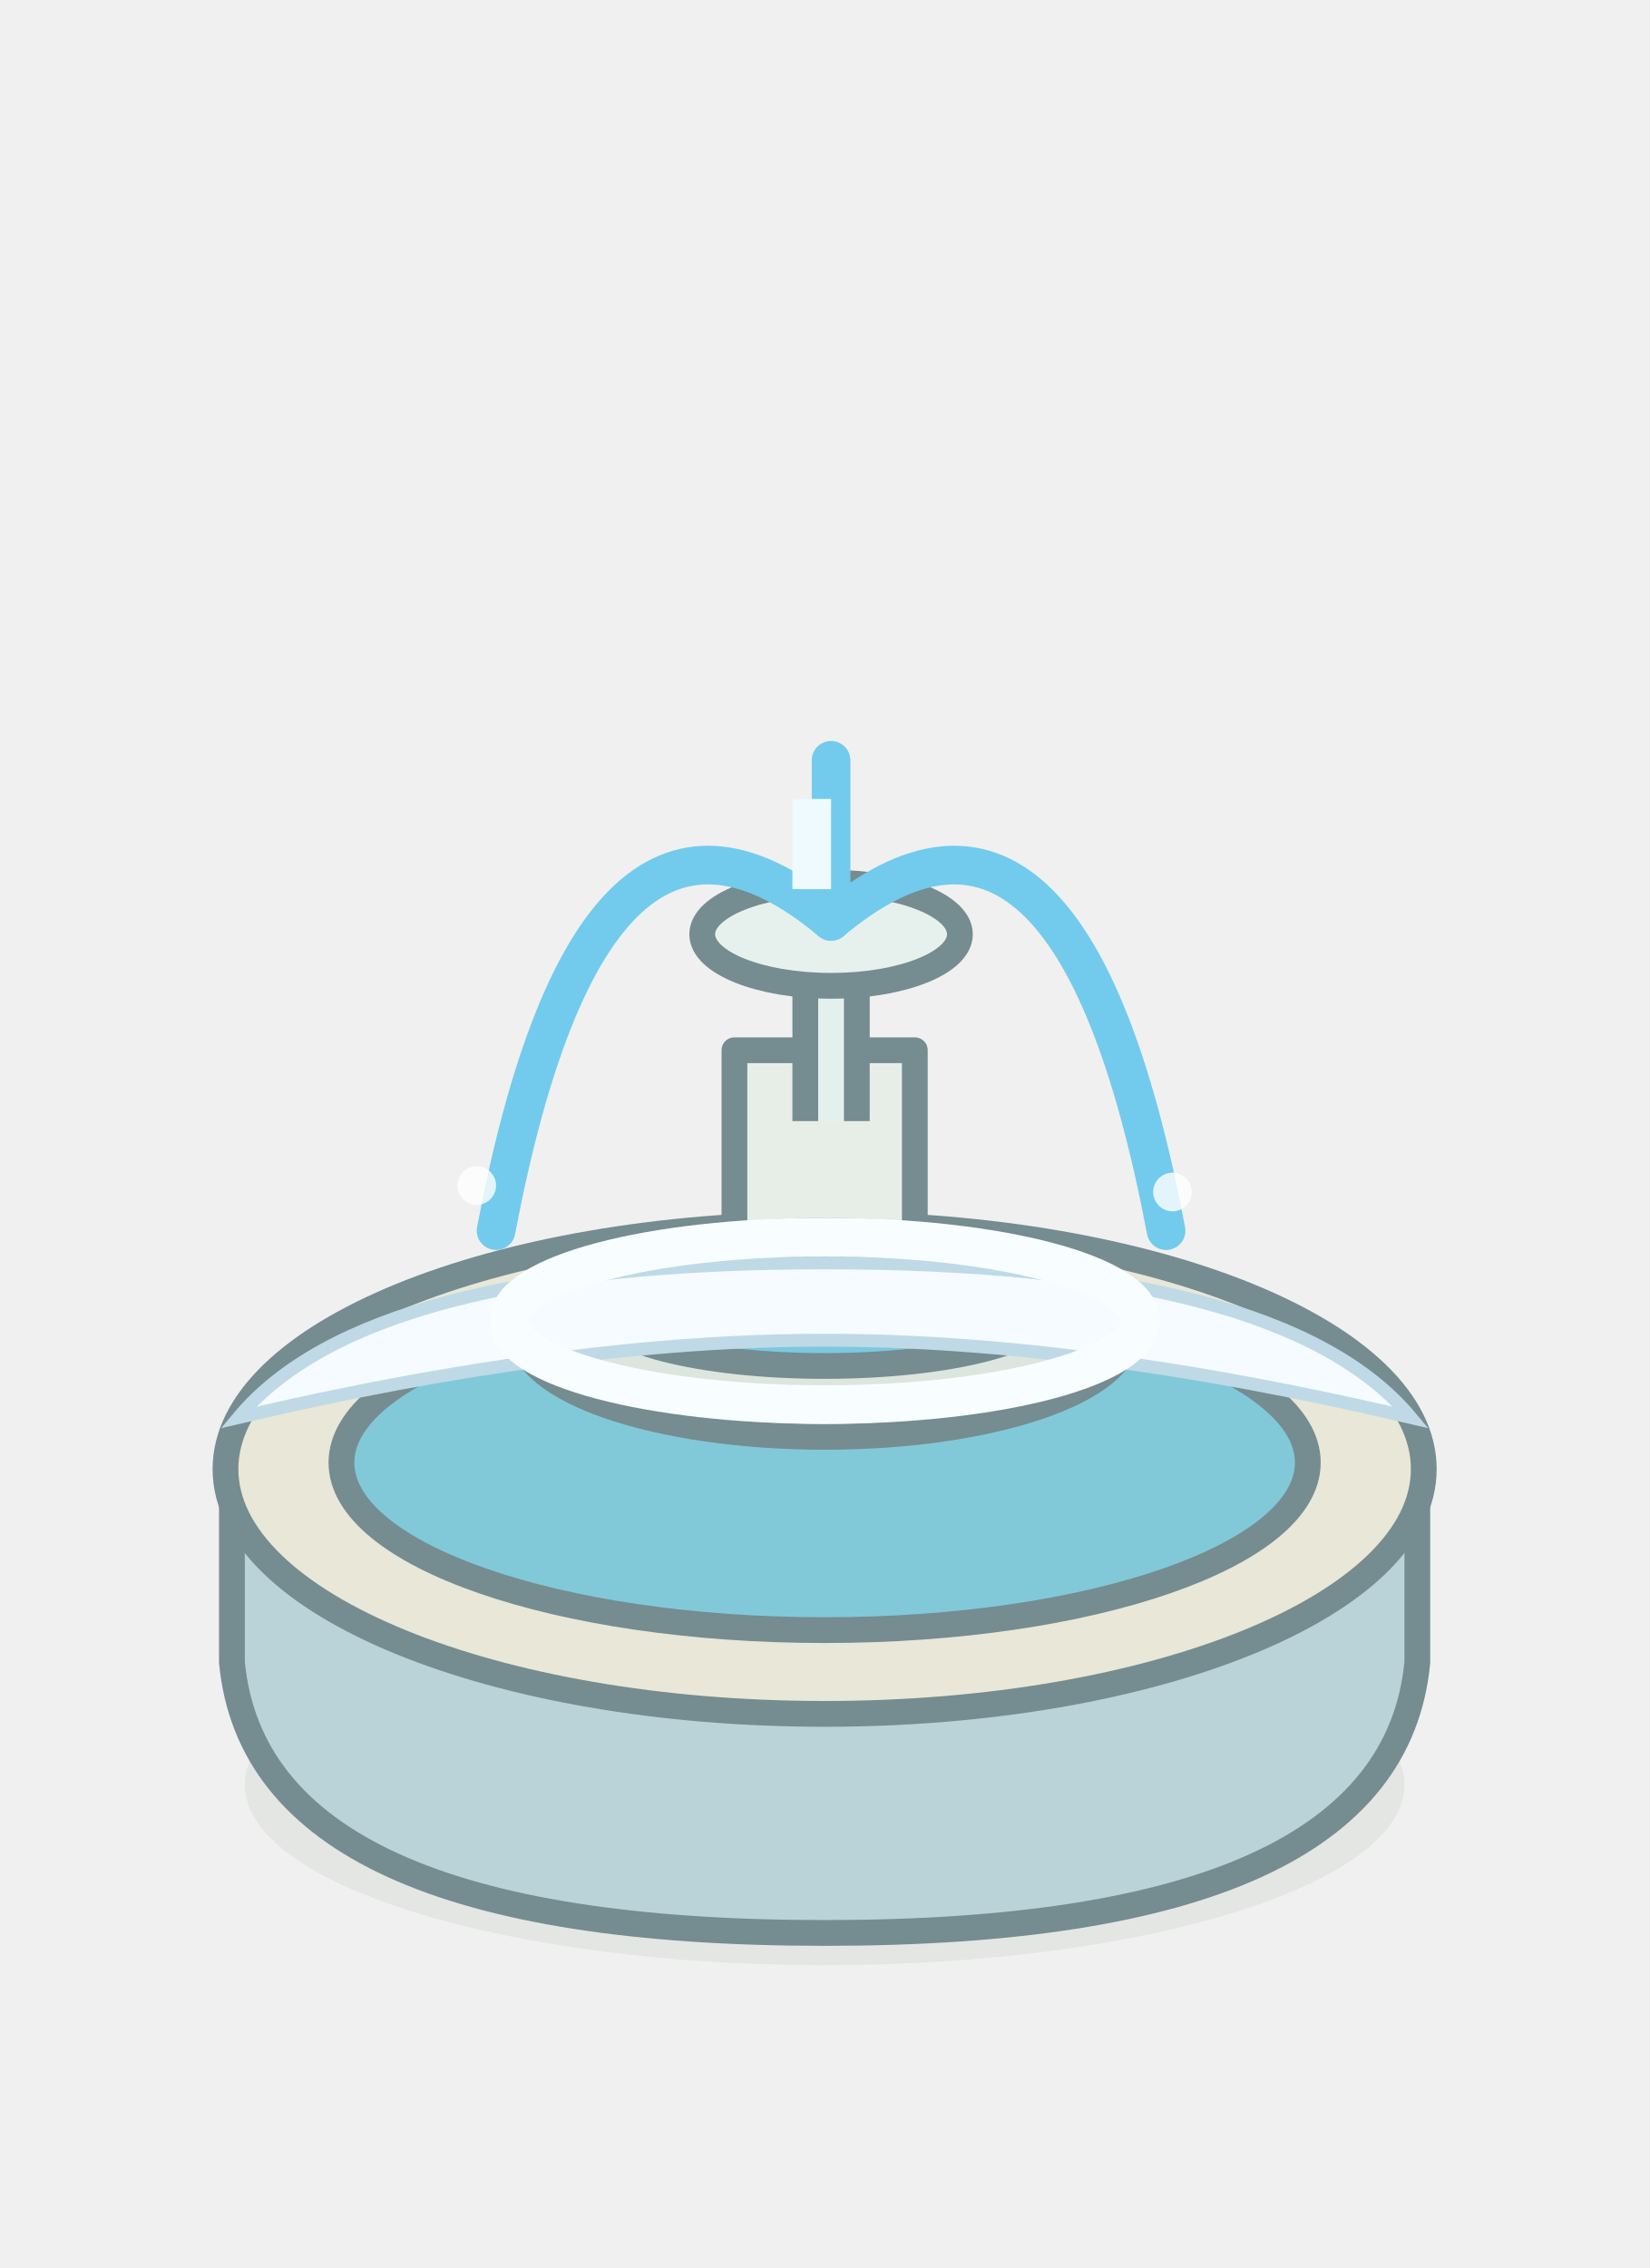
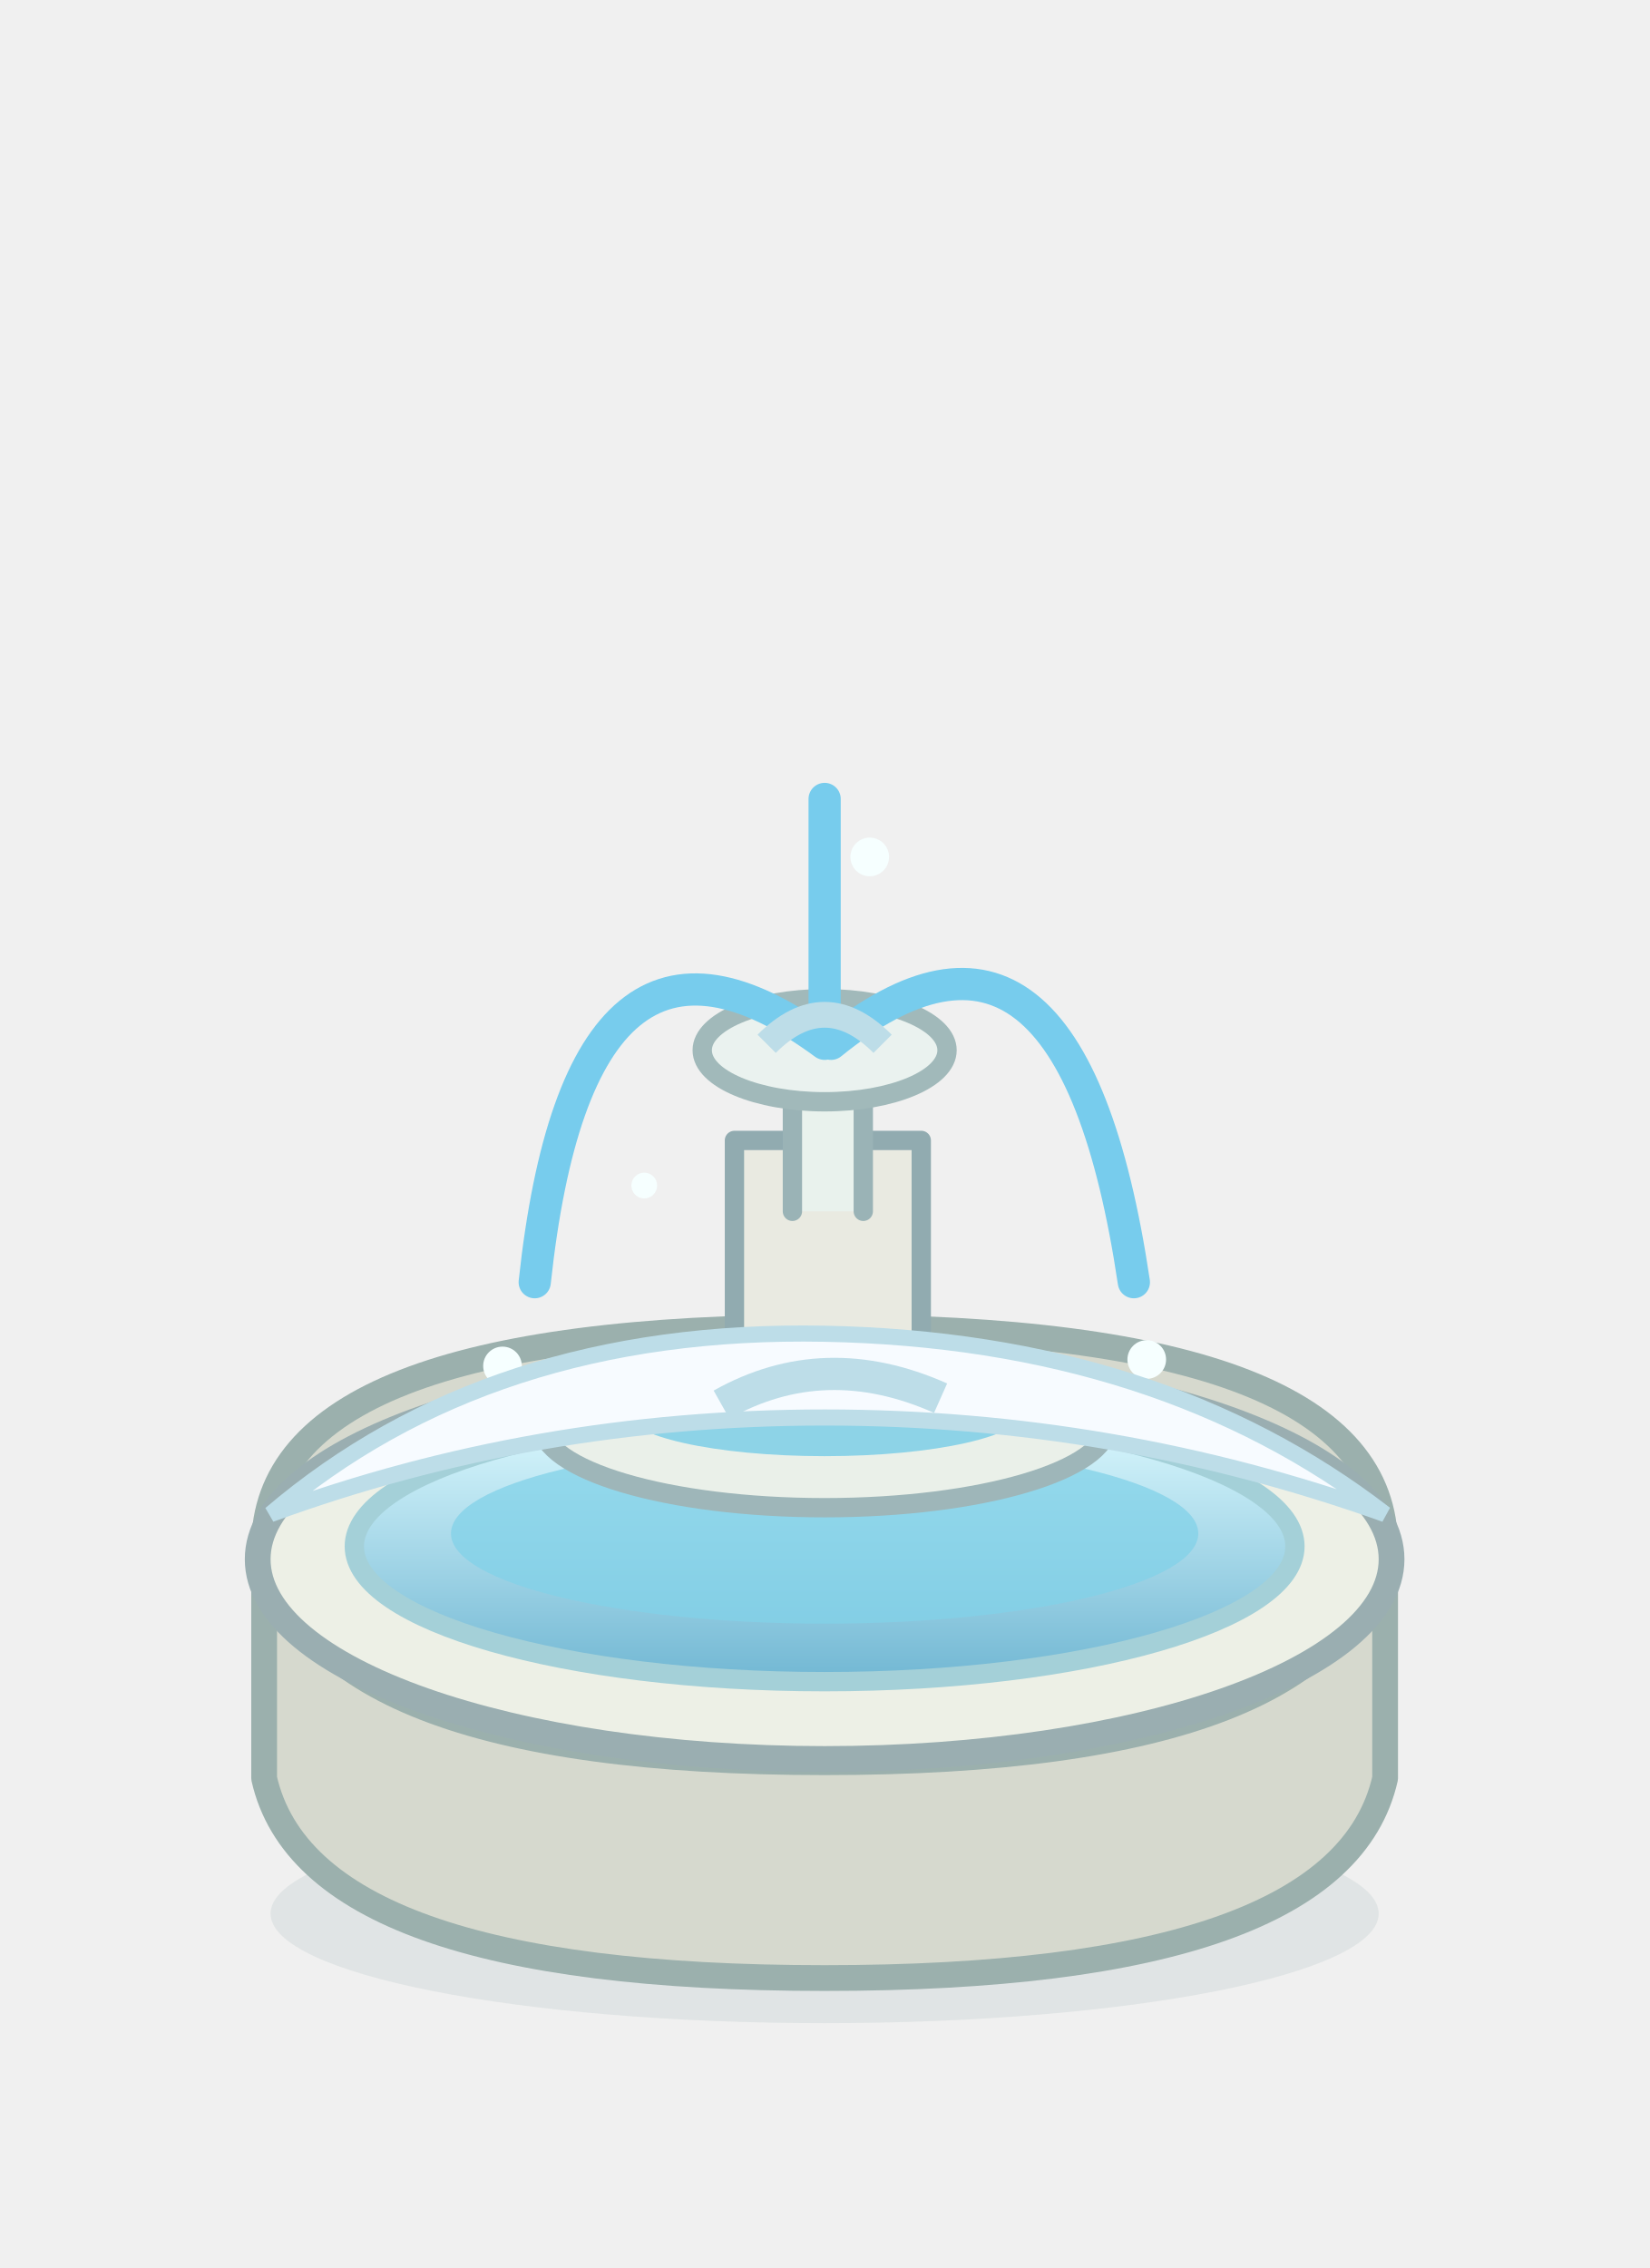
<svg xmlns="http://www.w3.org/2000/svg" width="256" height="352" viewBox="0 0 256 352">
-   <g stroke="#758c91" stroke-width="4" stroke-linejoin="round">
-     <ellipse cx="128" cy="277" rx="90" ry="28" fill="#aab7a6" opacity=".18" stroke="none" />
-     <path d="M36 230q0-36 92-36t92 36v28q-4 42-92 42T36 258Z" fill="#b9d3d9" />
-     <ellipse cx="128" cy="228" rx="93" ry="38" fill="#e8e7d8" />
-     <ellipse cx="128" cy="227" rx="75" ry="26" fill="#81c9d9" />
-     <path d="M114 209v-46h28v46" fill="#e7eee8" />
-     <ellipse cx="128" cy="207" rx="47" ry="16" fill="#dce6df" />
-     <ellipse cx="128" cy="203" rx="35" ry="9" fill="#7cc8df" />
-     <path d="M125 174v-29h8v29" fill="#e4f0ed" />
-     <ellipse cx="129" cy="145" rx="20" ry="8" fill="#e6f1ed" />
+   <defs>
+     <linearGradient id="wall" x1="0" x2="1" y1="0" y2="1">
+       <stop stop-color="#fff1d9" />
+       <stop offset="1" stop-color="#ecc7a0" />
+     </linearGradient>
+     <linearGradient id="roof" x1="0" y1="0" x2="0.9" y2="1">
+       <stop stop-color="#ffd7a5" />
+       <stop offset="1" stop-color="#b67d55" />
+     </linearGradient>
+     <linearGradient id="blue" x1="0" y1="0" x2="0" y2="1">
+       <stop stop-color="#defaff" />
+       <stop offset="1" stop-color="#71b7d3" />
+     </linearGradient>
+   </defs>
+   <g stroke-linejoin="round" stroke-linecap="round">
+     <ellipse cx="128" cy="297" rx="86" ry="17" fill="#688c8e" opacity=".12" />
+     <path d="M41 240q0-34 87-34t87 34v36q-7 31-87 31t-87-31Z" fill="#d6d9ce" stroke="#9bb0ad" stroke-width="4" />
+     <path d="M41 240q6 34 87 34t87-34" fill="none" stroke="#9bb0ad" stroke-width="3" />
+     <ellipse cx="128" cy="242" rx="88" ry="31" fill="#edf0e6" stroke="#9aaeb1" stroke-width="4" />
+     <ellipse cx="128" cy="240" rx="73" ry="21" fill="url(#blue)" stroke="#a4d0d8" stroke-width="3" />
+     <ellipse cx="128" cy="238" rx="58" ry="14" fill="#82d1e8" opacity=".75" />
+     <path d="M114 224v-47h29v47" fill="#e9eae1" stroke="#91abb0" stroke-width="3" />
+     <ellipse cx="128" cy="221" rx="44" ry="13" fill="#eaf0e9" stroke="#9eb6b9" stroke-width="3" />
+     <ellipse cx="128" cy="219" rx="31" ry="7" fill="#8dd3e7" />
+     <path d="M123 188v-25h11v25" fill="#e9f2ed" stroke="#9ab3b6" stroke-width="3" />
+     <ellipse cx="128" cy="163" rx="19" ry="8" fill="#eaf2ef" stroke="#a1b9ba" stroke-width="3" />
+     <g fill="none" stroke="#77cced" stroke-width="5" stroke-linecap="round">
+       <path d="M128 162Q90 134 83 199" />
+       <path d="M129 162Q166 132 176 199" />
+       <path d="M128 160v-36" />
+     </g>
+     <g fill="#f6ffff">
+       <circle cx="78" cy="212" r="3" />
+       <circle cx="178" cy="211" r="3" />
+       <circle cx="135" cy="133" r="3" />
+       <circle cx="100" cy="184" r="2" />
+     </g>
  </g>
-   <g fill="none" stroke="#72cbec" stroke-width="6" stroke-linecap="round">
-     <path d="M129 143q-37-31-52 48" />
-     <path d="M129 143q37-31 52 48" />
-     <path d="M129 142v-24" />
-   </g>
-   <g fill="#ffffff" opacity=".8">
-     <circle cx="74" cy="184" r="3" />
-     <circle cx="182" cy="185" r="3" />
-   </g>
-   <g fill="#f5fbff" stroke="#bfdae6" stroke-width="2">
-     <path d="M37 220q20-24 91-24t91 24q-51-12-91-12t-91 12Z" />
-     <ellipse cx="128" cy="205" rx="49" ry="13" fill="none" stroke="#f8feff" stroke-width="6" />
-     <path d="M126 138v-14" stroke="#effaff" stroke-width="6" />
+   <g fill="#f7fbff" stroke="#bddde8" stroke-width="2.5">
+     <path d="M42 235q34-29 86-28t87 28q-42-15-87-15t-86 15Z" />
+     <path d="M112 218q16-9 34-1" fill="none" stroke-width="5" />
+     <path d="M119 162q9-9 18 0" fill="none" stroke-width="4" />
  </g>
</svg>
